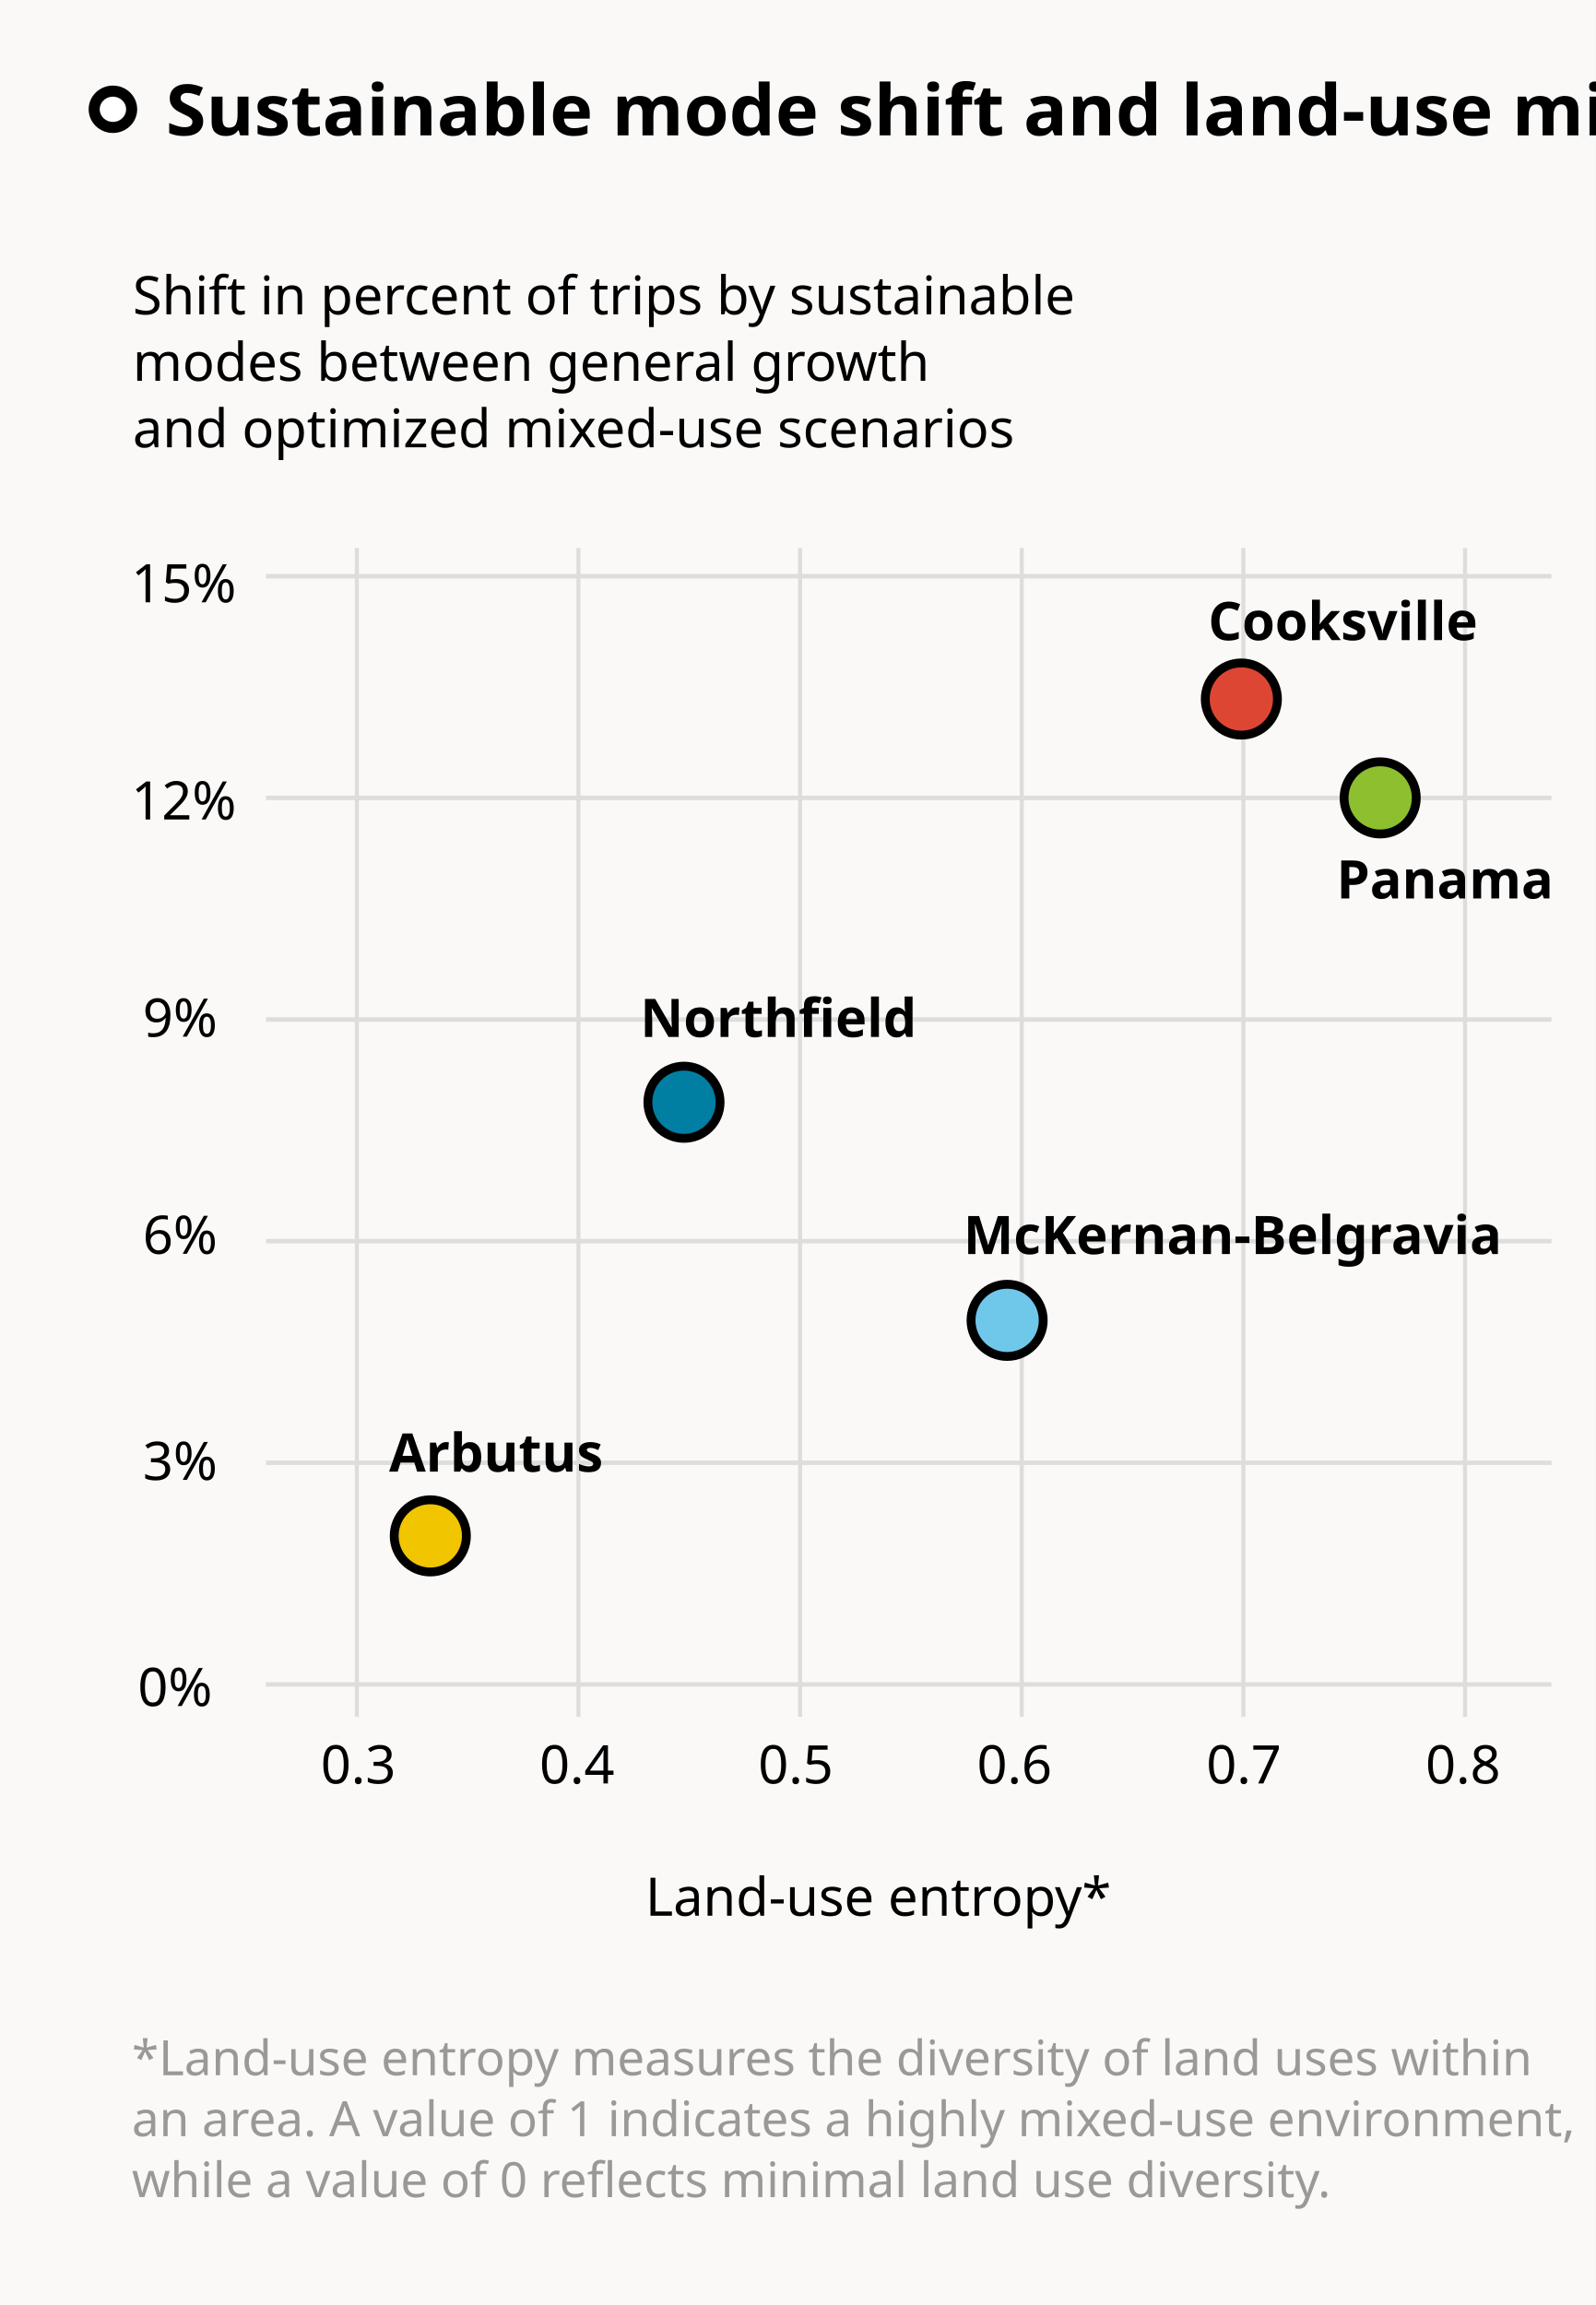
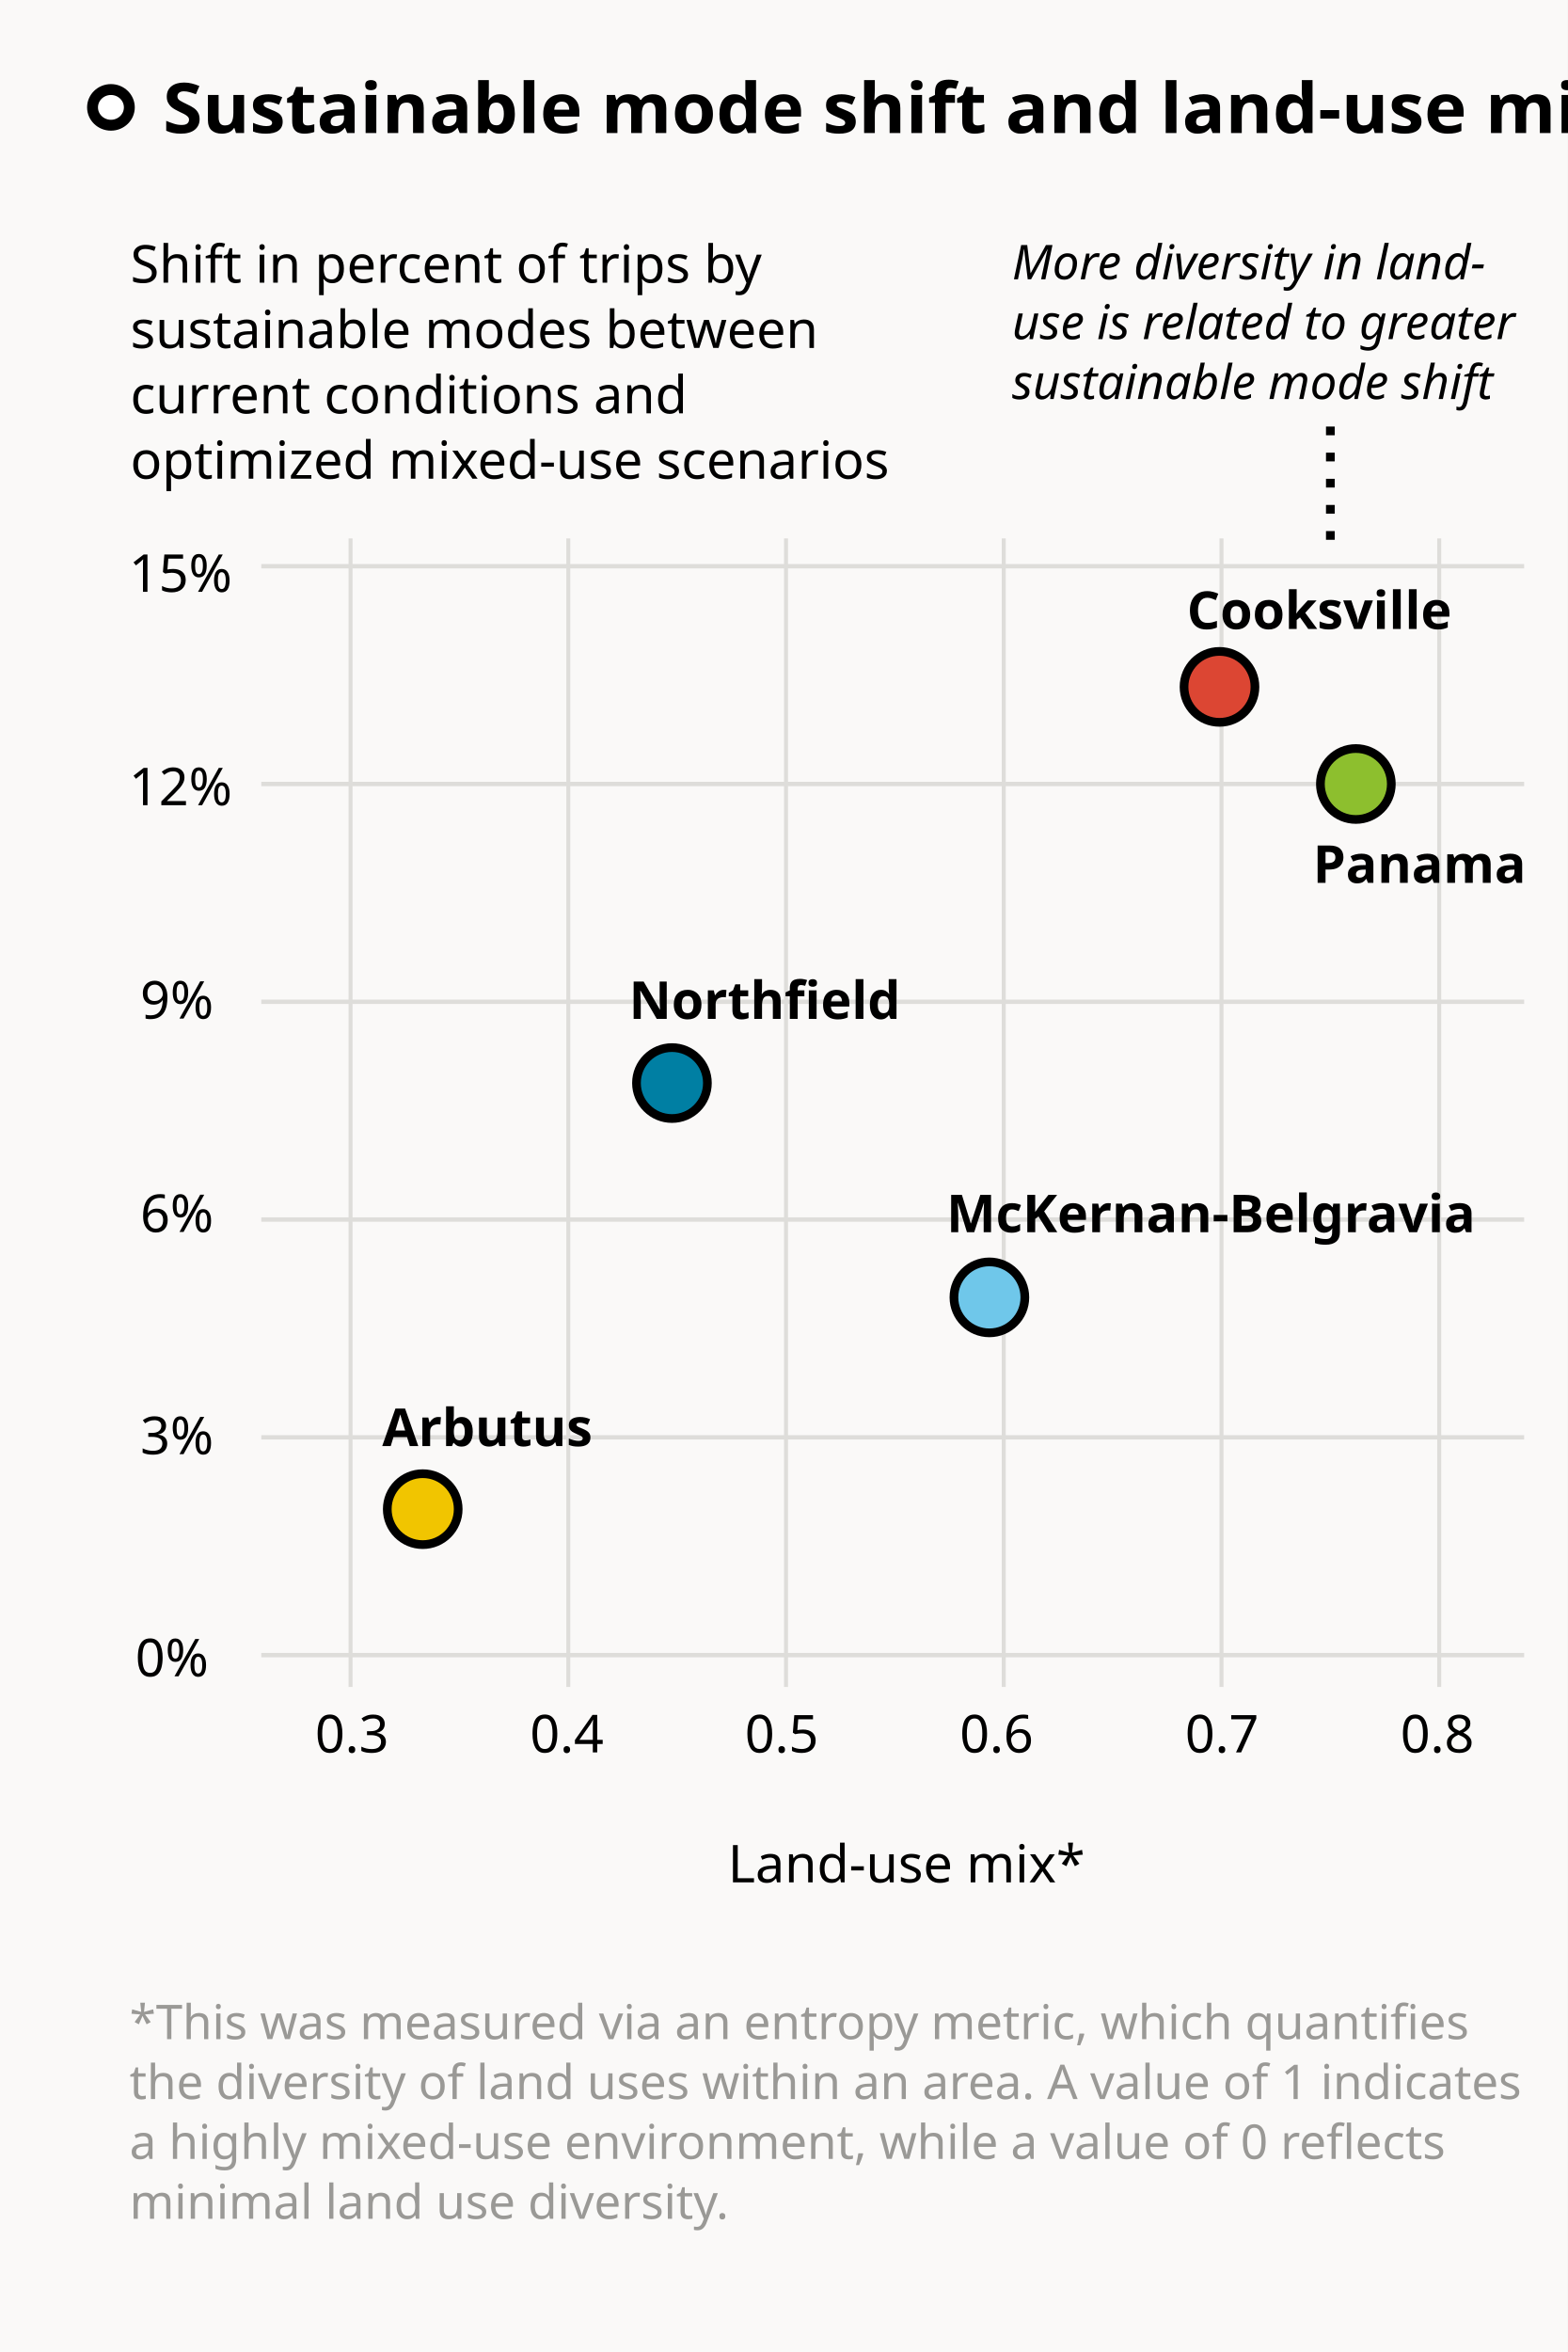
- <svg xmlns="http://www.w3.org/2000/svg" class="main-svg" width="360" height="520" viewBox="0 0 360 520" version="1.1" id="svg145">
+ <svg xmlns="http://www.w3.org/2000/svg" class="main-svg" width="360" height="540" viewBox="0 0 360 540" version="1.1" id="svg145">
  <defs id="defs-a2c016">
    <g class="clips" id="g5">
      <clipPath id="clipa2c016xyplot" class="plotclip">
        <rect width="451" height="320" id="rect2" x="0" y="0" />
      </clipPath>
      <clipPath class="axesclip" id="clipa2c016x">
        <rect x="36" y="0" width="451" height="500" id="rect3" />
      </clipPath>
      <clipPath class="axesclip" id="clipa2c016y">
        <rect x="0" y="100" width="720" height="320" id="rect4" />
      </clipPath>
      <clipPath class="axesclip" id="clipa2c016xy">
        <rect x="36" y="100" width="451" height="320" id="rect5" />
      </clipPath>
    </g>
    <clipPath id="clip22f19fxyplot" class="plotclip">
      <rect width="434" height="320" id="rect2-3" x="0" y="0" />
    </clipPath>
  </defs>
  <g class="shapelayer" id="g12" transform="matrix(1.310493,0,0,1.17677,11.53684,-48.28325)" />
  <g class="imagelayer" id="g13" transform="matrix(1.310493,0,0,1.17677,11.53684,-48.28325)" />
  <g class="x" id="g15" transform="matrix(1.310493,0,0,1.17677,11.53684,-48.28325)" />
  <g class="y" id="g16" transform="matrix(1.310493,0,0,1.17677,11.53684,-48.28325)" />
  <g class="shapelayer" id="g30" transform="matrix(1.310493,0,0,1.17677,11.53684,-48.28325)" />
  <g class="imagelayer" id="g31" transform="matrix(1.310493,0,0,1.17677,11.53684,-48.28325)" />
  <path class="xlines-below" id="path32" d="" style="stroke-width:1.242" />
  <path class="ylines-below" id="path33" d="" style="stroke-width:1.242" />
  <g id="layer1">
-     <rect style="fill:#faf9f8;fill-opacity:1;fill-rule:evenodd;stroke:none;stroke-width:1;stroke-linecap:round;stroke-linejoin:round;stroke-dasharray:none;stroke-opacity:1" id="rect25" width="360" height="520" x="0" y="0" rx="0" ry="0" />
-     <text id="text237-0-6-6-6-4-6-5" xml:space="preserve" x="29.945" y="70.909" style="font-style:normal;font-variant:normal;font-weight:normal;font-stretch:normal;font-size:12px;font-family:'Inter 24pt';-inkscape-font-specification:'Inter 24pt, Normal';font-variant-ligatures:normal;font-variant-caps:normal;font-variant-numeric:normal;font-variant-east-asian:normal;fill:#000000;stroke-width:1.333">
-       <tspan x="29.945" y="70.909" style="font-style:normal;font-variant:normal;font-weight:normal;font-stretch:normal;font-size:12px;font-family:'Inter 24pt';-inkscape-font-specification:'Inter 24pt, Normal';font-variant-ligatures:normal;font-variant-caps:normal;font-variant-numeric:normal;font-variant-east-asian:normal;fill:#000000;stroke-width:1.333" id="tspan6">Shift in percent of trips by sustainable </tspan>
-       <tspan x="29.945" y="85.909" style="font-style:normal;font-variant:normal;font-weight:normal;font-stretch:normal;font-size:12px;font-family:'Inter 24pt';-inkscape-font-specification:'Inter 24pt, Normal';font-variant-ligatures:normal;font-variant-caps:normal;font-variant-numeric:normal;font-variant-east-asian:normal;fill:#000000;stroke-width:1.333" id="tspan3">modes between general growth</tspan>
-       <tspan x="29.945" y="100.909" style="font-style:normal;font-variant:normal;font-weight:normal;font-stretch:normal;font-size:12px;font-family:'Inter 24pt';-inkscape-font-specification:'Inter 24pt, Normal';font-variant-ligatures:normal;font-variant-caps:normal;font-variant-numeric:normal;font-variant-east-asian:normal;fill:#000000;stroke-width:1.333" id="tspan5">and optimized mixed-use scenarios</tspan>
+     <rect style="fill:#faf9f8;fill-opacity:1;fill-rule:evenodd;stroke:none;stroke-width:1;stroke-linecap:round;stroke-linejoin:round;stroke-dasharray:none;stroke-opacity:1" id="rect25" width="360" height="540" x="0" y="0" rx="0" ry="0" />
+     <text id="text237-0-6-6-6-4-6-5" xml:space="preserve" x="29.945" y="64.899" style="font-style:normal;font-variant:normal;font-weight:normal;font-stretch:normal;font-size:12px;font-family:'Inter 24pt';-inkscape-font-specification:'Inter 24pt, Normal';font-variant-ligatures:normal;font-variant-caps:normal;font-variant-numeric:normal;font-variant-east-asian:normal;fill:#000000;stroke-width:1.333">
+       <tspan x="29.945" y="64.899" style="font-style:normal;font-variant:normal;font-weight:normal;font-stretch:normal;font-size:12px;font-family:'Inter 24pt';-inkscape-font-specification:'Inter 24pt, Normal';font-variant-ligatures:normal;font-variant-caps:normal;font-variant-numeric:normal;font-variant-east-asian:normal;fill:#000000;stroke-width:1.333" id="tspan6">Shift in percent of trips by </tspan>
+       <tspan x="29.945" y="79.899" style="font-style:normal;font-variant:normal;font-weight:normal;font-stretch:normal;font-size:12px;font-family:'Inter 24pt';-inkscape-font-specification:'Inter 24pt, Normal';font-variant-ligatures:normal;font-variant-caps:normal;font-variant-numeric:normal;font-variant-east-asian:normal;fill:#000000;stroke-width:1.333" id="tspan3">sustainable modes between </tspan>
+       <tspan x="29.945" y="94.899" style="font-style:normal;font-variant:normal;font-weight:normal;font-stretch:normal;font-size:12px;font-family:'Inter 24pt';-inkscape-font-specification:'Inter 24pt, Normal';font-variant-ligatures:normal;font-variant-caps:normal;font-variant-numeric:normal;font-variant-east-asian:normal;fill:#000000;stroke-width:1.333" id="tspan5">current conditions and </tspan>
+       <tspan x="29.945" y="109.899" style="font-style:normal;font-variant:normal;font-weight:normal;font-stretch:normal;font-size:12px;font-family:'Inter 24pt';-inkscape-font-specification:'Inter 24pt, Normal';font-variant-ligatures:normal;font-variant-caps:normal;font-variant-numeric:normal;font-variant-east-asian:normal;fill:#000000;stroke-width:1.333" id="tspan14">optimized mixed-use scenarios</tspan>
    </text>
-     <text id="text237-0-6-6-6-4-6-5-6" xml:space="preserve" x="145.593" y="432.179" style="font-style:normal;font-variant:normal;font-weight:normal;font-stretch:normal;font-size:12px;font-family:'Inter 24pt';-inkscape-font-specification:'Inter 24pt, Normal';font-variant-ligatures:normal;font-variant-caps:normal;font-variant-numeric:normal;font-variant-east-asian:normal;fill:#000000;stroke-width:1.333">
-       <tspan x="145.593" y="432.179" style="font-style:normal;font-variant:normal;font-weight:normal;font-stretch:normal;font-size:12px;font-family:'Inter 24pt';-inkscape-font-specification:'Inter 24pt, Normal';font-variant-ligatures:normal;font-variant-caps:normal;font-variant-numeric:normal;font-variant-east-asian:normal;fill:#000000;stroke-width:1.333" id="tspan6-9">Land-use entropy*</tspan>
+     <text id="text237-0-6-6-6-4-6-5-6" xml:space="preserve" x="167.16" y="432.179" style="font-style:normal;font-variant:normal;font-weight:normal;font-stretch:normal;font-size:12px;font-family:'Inter 24pt';-inkscape-font-specification:'Inter 24pt, Normal';font-variant-ligatures:normal;font-variant-caps:normal;font-variant-numeric:normal;font-variant-east-asian:normal;fill:#000000;stroke-width:1.333">
+       <tspan x="167.16" y="432.179" style="font-style:normal;font-variant:normal;font-weight:normal;font-stretch:normal;font-size:12px;font-family:'Inter 24pt';-inkscape-font-specification:'Inter 24pt, Normal';font-variant-ligatures:normal;font-variant-caps:normal;font-variant-numeric:normal;font-variant-east-asian:normal;fill:#000000;stroke-width:1.333" id="tspan6-9">Land-use mix*</tspan>
    </text>
    <text id="text237-0-6-6-6-4-6-5-6-2" xml:space="preserve" x="72.346" y="402.34" style="font-style:normal;font-variant:normal;font-weight:normal;font-stretch:normal;font-size:12px;font-family:'Inter 24pt';-inkscape-font-specification:'Inter 24pt, Normal';font-variant-ligatures:normal;font-variant-caps:normal;font-variant-numeric:normal;font-variant-east-asian:normal;fill:#000000;stroke-width:1.333">
      <tspan x="72.346" y="402.34" style="font-style:normal;font-variant:normal;font-weight:normal;font-stretch:normal;font-size:12px;font-family:'Inter 24pt';-inkscape-font-specification:'Inter 24pt, Normal';font-variant-ligatures:normal;font-variant-caps:normal;font-variant-numeric:normal;font-variant-east-asian:normal;fill:#000000;stroke-width:1.333" id="tspan6-9-7">0.3</tspan>
    </text>
    <text id="text237-0-6-6-6-4-6-5-6-2-06" xml:space="preserve" x="31.062" y="384.867" style="font-style:normal;font-variant:normal;font-weight:normal;font-stretch:normal;font-size:12px;font-family:'Inter 24pt';-inkscape-font-specification:'Inter 24pt, Normal';font-variant-ligatures:normal;font-variant-caps:normal;font-variant-numeric:normal;font-variant-east-asian:normal;fill:#000000;stroke-width:1.333">
      <tspan x="31.062" y="384.867" style="font-style:normal;font-variant:normal;font-weight:normal;font-stretch:normal;font-size:12px;font-family:'Inter 24pt';-inkscape-font-specification:'Inter 24pt, Normal';font-variant-ligatures:normal;font-variant-caps:normal;font-variant-numeric:normal;font-variant-east-asian:normal;fill:#000000;stroke-width:1.333" id="tspan6-9-7-32">0%</tspan>
    </text>
    <text id="text237-0-6-6-6-4-6-5-6-2-06-6" xml:space="preserve" x="32.21" y="333.859" style="font-style:normal;font-variant:normal;font-weight:normal;font-stretch:normal;font-size:12px;font-family:'Inter 24pt';-inkscape-font-specification:'Inter 24pt, Normal';font-variant-ligatures:normal;font-variant-caps:normal;font-variant-numeric:normal;font-variant-east-asian:normal;fill:#000000;stroke-width:1.333">
      <tspan x="32.21" y="333.859" style="font-style:normal;font-variant:normal;font-weight:normal;font-stretch:normal;font-size:12px;font-family:'Inter 24pt';-inkscape-font-specification:'Inter 24pt, Normal';font-variant-ligatures:normal;font-variant-caps:normal;font-variant-numeric:normal;font-variant-east-asian:normal;fill:#000000;stroke-width:1.333" id="tspan6-9-7-32-1">3%</tspan>
    </text>
    <text id="text237-0-6-6-6-4-6-5-6-2-06-6-5" xml:space="preserve" x="32.21" y="282.852" style="font-style:normal;font-variant:normal;font-weight:normal;font-stretch:normal;font-size:12px;font-family:'Inter 24pt';-inkscape-font-specification:'Inter 24pt, Normal';font-variant-ligatures:normal;font-variant-caps:normal;font-variant-numeric:normal;font-variant-east-asian:normal;fill:#000000;stroke-width:1.333">
      <tspan x="32.21" y="282.852" style="font-style:normal;font-variant:normal;font-weight:normal;font-stretch:normal;font-size:12px;font-family:'Inter 24pt';-inkscape-font-specification:'Inter 24pt, Normal';font-variant-ligatures:normal;font-variant-caps:normal;font-variant-numeric:normal;font-variant-east-asian:normal;fill:#000000;stroke-width:1.333" id="tspan6-9-7-32-1-4">6%</tspan>
    </text>
    <text id="text237-0-6-6-6-4-6-5-6-2-06-6-5-6" xml:space="preserve" x="32.21" y="233.859" style="font-style:normal;font-variant:normal;font-weight:normal;font-stretch:normal;font-size:12px;font-family:'Inter 24pt';-inkscape-font-specification:'Inter 24pt, Normal';font-variant-ligatures:normal;font-variant-caps:normal;font-variant-numeric:normal;font-variant-east-asian:normal;fill:#000000;stroke-width:1.333">
      <tspan x="32.21" y="233.859" style="font-style:normal;font-variant:normal;font-weight:normal;font-stretch:normal;font-size:12px;font-family:'Inter 24pt';-inkscape-font-specification:'Inter 24pt, Normal';font-variant-ligatures:normal;font-variant-caps:normal;font-variant-numeric:normal;font-variant-east-asian:normal;fill:#000000;stroke-width:1.333" id="tspan6-9-7-32-1-4-5">9%</tspan>
    </text>
    <text id="text237-0-6-6-6-4-6-5-6-2-06-6-5-6-9" xml:space="preserve" x="29.607" y="184.867" style="font-style:normal;font-variant:normal;font-weight:normal;font-stretch:normal;font-size:12px;font-family:'Inter 24pt';-inkscape-font-specification:'Inter 24pt, Normal';font-variant-ligatures:normal;font-variant-caps:normal;font-variant-numeric:normal;font-variant-east-asian:normal;fill:#000000;stroke-width:1.333">
      <tspan x="29.607" y="184.867" style="font-style:normal;font-variant:normal;font-weight:normal;font-stretch:normal;font-size:12px;font-family:'Inter 24pt';-inkscape-font-specification:'Inter 24pt, Normal';font-variant-ligatures:normal;font-variant-caps:normal;font-variant-numeric:normal;font-variant-east-asian:normal;fill:#000000;stroke-width:1.333" id="tspan6-9-7-32-1-4-5-3">12%</tspan>
    </text>
    <text id="text237-0-6-6-6-4-6-5-6-2-06-6-5-6-9-2" xml:space="preserve" x="29.596" y="135.874" style="font-style:normal;font-variant:normal;font-weight:normal;font-stretch:normal;font-size:12px;font-family:'Inter 24pt';-inkscape-font-specification:'Inter 24pt, Normal';font-variant-ligatures:normal;font-variant-caps:normal;font-variant-numeric:normal;font-variant-east-asian:normal;fill:#000000;stroke-width:1.333">
      <tspan x="29.596" y="135.874" style="font-style:normal;font-variant:normal;font-weight:normal;font-stretch:normal;font-size:12px;font-family:'Inter 24pt';-inkscape-font-specification:'Inter 24pt, Normal';font-variant-ligatures:normal;font-variant-caps:normal;font-variant-numeric:normal;font-variant-east-asian:normal;fill:#000000;stroke-width:1.333" id="tspan6-9-7-32-1-4-5-3-9">15%</tspan>
    </text>
    <text id="text237-0-6-6-6-4-7" xml:space="preserve" x="36.835" y="31.009" style="font-style:normal;font-variant:normal;font-weight:normal;font-stretch:normal;font-size:16.249px;font-family:'Inter 24pt';-inkscape-font-specification:'Inter 24pt, Normal';font-variant-ligatures:normal;font-variant-caps:normal;font-variant-numeric:normal;font-variant-east-asian:normal;fill:#000000;stroke-width:1.333" transform="scale(1.015575,0.9846636)">
      <tspan x="36.835" y="31.009" style="font-style:normal;font-variant:normal;font-weight:bold;font-stretch:normal;font-size:16.249px;font-family:'Inter 24pt';-inkscape-font-specification:'Inter 24pt, Bold';font-variant-ligatures:normal;font-variant-caps:normal;font-variant-numeric:normal;font-variant-east-asian:normal;fill:#000000;stroke-width:1.333" id="tspan1">Sustainable mode shift and land-use mix</tspan>
    </text>
    <rect style="fill:#ffffff;fill-opacity:1;fill-rule:evenodd;stroke:#000000;stroke-width:2.5;stroke-linecap:round;stroke-linejoin:round;stroke-dasharray:none;stroke-dashoffset:0" id="rect1-6" width="8.449" height="8.191" x="21.25" y="20.559" rx="4.224" ry="4.096" />
    <text id="text237-0-6-6-6-4-6-5-6-2-0" xml:space="preserve" x="121.691" y="402.34" style="font-style:normal;font-variant:normal;font-weight:normal;font-stretch:normal;font-size:12px;font-family:'Inter 24pt';-inkscape-font-specification:'Inter 24pt, Normal';font-variant-ligatures:normal;font-variant-caps:normal;font-variant-numeric:normal;font-variant-east-asian:normal;fill:#000000;stroke-width:1.333">
      <tspan x="121.691" y="402.34" style="font-style:normal;font-variant:normal;font-weight:normal;font-stretch:normal;font-size:12px;font-family:'Inter 24pt';-inkscape-font-specification:'Inter 24pt, Normal';font-variant-ligatures:normal;font-variant-caps:normal;font-variant-numeric:normal;font-variant-east-asian:normal;fill:#000000;stroke-width:1.333" id="tspan6-9-7-6">0.4</tspan>
    </text>
    <text id="text237-0-6-6-6-4-6-5-6-2-6" xml:space="preserve" x="171.036" y="402.34" style="font-style:normal;font-variant:normal;font-weight:normal;font-stretch:normal;font-size:12px;font-family:'Inter 24pt';-inkscape-font-specification:'Inter 24pt, Normal';font-variant-ligatures:normal;font-variant-caps:normal;font-variant-numeric:normal;font-variant-east-asian:normal;fill:#000000;stroke-width:1.333">
      <tspan x="171.036" y="402.34" style="font-style:normal;font-variant:normal;font-weight:normal;font-stretch:normal;font-size:12px;font-family:'Inter 24pt';-inkscape-font-specification:'Inter 24pt, Normal';font-variant-ligatures:normal;font-variant-caps:normal;font-variant-numeric:normal;font-variant-east-asian:normal;fill:#000000;stroke-width:1.333" id="tspan6-9-7-1">0.5</tspan>
    </text>
    <text id="text237-0-6-6-6-4-6-5-6-2-7" xml:space="preserve" x="220.38" y="402.34" style="font-style:normal;font-variant:normal;font-weight:normal;font-stretch:normal;font-size:12px;font-family:'Inter 24pt';-inkscape-font-specification:'Inter 24pt, Normal';font-variant-ligatures:normal;font-variant-caps:normal;font-variant-numeric:normal;font-variant-east-asian:normal;fill:#000000;stroke-width:1.333">
      <tspan x="220.38" y="402.34" style="font-style:normal;font-variant:normal;font-weight:normal;font-stretch:normal;font-size:12px;font-family:'Inter 24pt';-inkscape-font-specification:'Inter 24pt, Normal';font-variant-ligatures:normal;font-variant-caps:normal;font-variant-numeric:normal;font-variant-east-asian:normal;fill:#000000;stroke-width:1.333" id="tspan6-9-7-9">0.6</tspan>
    </text>
    <text id="text237-0-6-6-6-4-6-5-6-2-02" xml:space="preserve" x="272.134" y="402.34" style="font-style:normal;font-variant:normal;font-weight:normal;font-stretch:normal;font-size:12px;font-family:'Inter 24pt';-inkscape-font-specification:'Inter 24pt, Normal';font-variant-ligatures:normal;font-variant-caps:normal;font-variant-numeric:normal;font-variant-east-asian:normal;fill:#000000;stroke-width:1.333">
      <tspan x="272.134" y="402.34" style="font-style:normal;font-variant:normal;font-weight:normal;font-stretch:normal;font-size:12px;font-family:'Inter 24pt';-inkscape-font-specification:'Inter 24pt, Normal';font-variant-ligatures:normal;font-variant-caps:normal;font-variant-numeric:normal;font-variant-east-asian:normal;fill:#000000;stroke-width:1.333" id="tspan6-9-7-3">0.7</tspan>
    </text>
    <text id="text237-0-6-6-6-4-6-5-6-2-5" xml:space="preserve" x="321.583" y="402.34" style="font-style:normal;font-variant:normal;font-weight:normal;font-stretch:normal;font-size:12px;font-family:'Inter 24pt';-inkscape-font-specification:'Inter 24pt, Normal';font-variant-ligatures:normal;font-variant-caps:normal;font-variant-numeric:normal;font-variant-east-asian:normal;fill:#000000;stroke-width:1.333">
      <tspan x="321.583" y="402.34" style="font-style:normal;font-variant:normal;font-weight:normal;font-stretch:normal;font-size:12px;font-family:'Inter 24pt';-inkscape-font-specification:'Inter 24pt, Normal';font-variant-ligatures:normal;font-variant-caps:normal;font-variant-numeric:normal;font-variant-east-asian:normal;fill:#000000;stroke-width:1.333" id="tspan6-9-7-92">0.8</tspan>
    </text>
    <text xml:space="preserve" style="font-style:normal;font-variant:normal;font-weight:normal;font-stretch:normal;font-size:15px;line-height:0.2;font-family:'Inter 24pt';-inkscape-font-specification:'Inter 24pt, Normal';font-variant-ligatures:normal;font-variant-caps:normal;font-variant-numeric:normal;font-variant-east-asian:normal;text-align:start;writing-mode:lr-tb;direction:ltr;text-anchor:start;vector-effect:none;fill:#000000;fill-opacity:1;stroke:#007fa3;stroke-width:1.211;stroke-linecap:butt;stroke-linejoin:miter;stroke-miterlimit:4;stroke-dasharray:none;stroke-dashoffset:0;stroke-opacity:1;-inkscape-stroke:none;stop-color:#000000" x="-31.636" y="13.654" id="text146" transform="scale(1.012438,0.9877148)">
      <tspan id="tspan146" style="font-style:normal;font-variant:normal;font-weight:normal;font-stretch:normal;font-size:15px;font-family:'Inter 24pt';-inkscape-font-specification:'Inter 24pt, Normal';font-variant-ligatures:normal;font-variant-caps:normal;font-variant-numeric:normal;font-variant-east-asian:normal;vector-effect:none;fill:#000000;fill-opacity:1;stroke-width:1.211;stroke-linecap:butt;stroke-linejoin:miter;stroke-miterlimit:4;stroke-dasharray:none;stroke-dashoffset:0;stroke-opacity:1;-inkscape-stroke:none;stop-color:#000000;stop-opacity:1" x="-31.636" y="13.654" />
    </text>
    <text xml:space="preserve" style="font-style:normal;font-variant:normal;font-weight:normal;font-stretch:normal;font-size:15px;line-height:0.2;font-family:'Inter 24pt';-inkscape-font-specification:'Inter 24pt, Normal';font-variant-ligatures:normal;font-variant-caps:normal;font-variant-numeric:normal;font-variant-east-asian:normal;text-align:start;writing-mode:lr-tb;direction:ltr;text-anchor:start;opacity:0.8;vector-effect:none;fill:#2a3f5f;fill-opacity:1;stroke:#007fa3;stroke-width:1.211;stroke-linecap:butt;stroke-linejoin:miter;stroke-miterlimit:4;stroke-dasharray:none;stroke-dashoffset:0;stroke-opacity:1;-inkscape-stroke:none;stop-color:#000000" x="17.177" y="13.654" id="text161" transform="scale(1.012438,0.9877148)">
      <tspan id="tspan160" style="font-style:normal;font-variant:normal;font-weight:normal;font-stretch:normal;font-size:15px;font-family:'Inter 24pt';-inkscape-font-specification:'Inter 24pt, Normal';font-variant-ligatures:normal;font-variant-caps:normal;font-variant-numeric:normal;font-variant-east-asian:normal;vector-effect:none;fill:#2a3f5f;fill-opacity:1;stroke-width:1.211;stroke-linecap:butt;stroke-linejoin:miter;stroke-miterlimit:4;stroke-dasharray:none;stroke-dashoffset:0;stroke-opacity:1;-inkscape-stroke:none;stop-color:#000000;stop-opacity:1" x="17.177" y="13.654" />
    </text>
    <g class="layer-subplot" id="g14" transform="matrix(1.170691,0,0,1.195047,113.3315,-57.50467)">
      <g class="shapelayer" id="g12-5" />
      <g class="imagelayer" id="g13-3" />
    </g>
    <g class="minor-gridlayer" id="g17" transform="matrix(1.170691,0,0,1.195047,113.3315,-57.50467)">
      <g class="x" id="g15-5" />
      <g class="y" id="g16-6" />
    </g>
    <g class="layer-between" id="g31-1" transform="matrix(1.170691,0,0,1.195047,113.3315,-57.50467)">
      <g class="shapelayer" id="g29" />
      <g class="imagelayer" id="g30-8" />
    </g>
    <path class="xlines-below" id="path31" d="" style="stroke-width:1.183" />
    <path class="ylines-below" id="path32-7" d="" style="stroke-width:1.183" />
    <g class="zerolinelayer-above" id="g63" transform="matrix(1.170691,0,0,1.195047,113.3315,-57.50467)" />
    <g class="overlines-above" id="g64-9" transform="matrix(1.170691,0,0,1.195047,113.3315,-57.50467)" />
    <g class="overaxes-above" id="g81-0" transform="matrix(1.170691,0,0,1.195047,113.3315,-57.50467)" />
    <text id="text237-0-6-6-6-9-1-1-7-5-7-0-1" xml:space="preserve" x="29.742" y="468.169" style="font-style:normal;font-variant:normal;font-weight:normal;font-stretch:normal;font-size:11px;font-family:'Inter 24pt';-inkscape-font-specification:'Inter 24pt, Normal';font-variant-ligatures:normal;font-variant-caps:normal;font-variant-numeric:normal;font-variant-east-asian:normal;fill:#000000;stroke-width:1.333">
-       <tspan x="29.742" y="468.169" style="font-style:normal;font-size:11px;text-align:start;text-anchor:start;fill:#9a9996;stroke-width:1.333" id="tspan13">*Land-use entropy measures the diversity of land uses within </tspan>
-       <tspan x="29.742" y="481.919" style="font-style:normal;font-size:11px;text-align:start;text-anchor:start;fill:#9a9996;stroke-width:1.333" id="tspan14">an area. A value of 1 indicates a highly mixed-use environment, </tspan>
-       <tspan x="29.742" y="495.669" style="font-style:normal;font-size:11px;text-align:start;text-anchor:start;fill:#9a9996;stroke-width:1.333" id="tspan22">while a value of 0 reflects minimal land use diversity. </tspan>
+       <tspan x="29.742" y="468.169" style="font-style:normal;font-size:11px;text-align:start;text-anchor:start;fill:#9a9996;stroke-width:1.333" id="tspan4">*This was measured via an entropy metric, which quantifies </tspan>
+       <tspan x="29.742" y="481.919" style="font-style:normal;font-size:11px;text-align:start;text-anchor:start;fill:#9a9996;stroke-width:1.333" id="tspan7">the diversity of land uses within an area. A value of 1 indicates </tspan>
+       <tspan x="29.742" y="495.669" style="font-style:normal;font-size:11px;text-align:start;text-anchor:start;fill:#9a9996;stroke-width:1.333" id="tspan8">a highly mixed-use environment, while a value of 0 reflects </tspan>
+       <tspan x="29.742" y="509.419" style="font-style:normal;font-size:11px;text-align:start;text-anchor:start;fill:#9a9996;stroke-width:1.333" id="tspan11">minimal land use diversity. </tspan>
    </text>
    <g id="g7" transform="matrix(1,0,0,1.19861,-50,-56.17445)" style="stroke-width:0.913">
      <path style="fill:none;stroke:#deddda;stroke-width:0.913px;stroke-linecap:butt;stroke-linejoin:miter;stroke-opacity:1" d="M 130.5,150 V 370" id="path6" />
      <path style="fill:none;stroke:#deddda;stroke-width:0.913px;stroke-linecap:butt;stroke-linejoin:miter;stroke-opacity:1" d="M 180.5,150 V 370" id="path6-8" />
      <path style="fill:none;stroke:#deddda;stroke-width:0.913px;stroke-linecap:butt;stroke-linejoin:miter;stroke-opacity:1" d="M 230.5,150 V 370" id="path6-7" />
      <path style="fill:none;stroke:#deddda;stroke-width:0.913px;stroke-linecap:butt;stroke-linejoin:miter;stroke-opacity:1" d="M 280.5,150 V 370" id="path6-6" />
      <path style="fill:none;stroke:#deddda;stroke-width:0.913px;stroke-linecap:butt;stroke-linejoin:miter;stroke-opacity:1" d="M 330.5,150 V 370" id="path6-2" />
      <path style="fill:none;stroke:#deddda;stroke-width:0.913px;stroke-linecap:butt;stroke-linejoin:miter;stroke-opacity:1" d="M 380.5,150 V 370" id="path6-3" />
    </g>
    <g id="g8" transform="translate(-50,-20)">
      <path style="fill:none;stroke:#deddda;stroke-width:1px;stroke-linecap:butt;stroke-linejoin:miter;stroke-opacity:1" d="M 400,350 H 110" id="path6-3-9" />
      <path style="fill:none;stroke:#deddda;stroke-width:1px;stroke-linecap:butt;stroke-linejoin:miter;stroke-opacity:1" d="M 400,300 H 110" id="path6-3-9-7" />
      <path style="fill:none;stroke:#deddda;stroke-width:1px;stroke-linecap:butt;stroke-linejoin:miter;stroke-opacity:1" d="M 400,400 H 110" id="path6-3-9-9" />
      <path style="fill:none;stroke:#deddda;stroke-width:1px;stroke-linecap:butt;stroke-linejoin:miter;stroke-opacity:1" d="M 400,250 H 110" id="path6-3-9-4" />
      <path style="fill:none;stroke:#deddda;stroke-width:1px;stroke-linecap:butt;stroke-linejoin:miter;stroke-opacity:1" d="M 400,200 H 110" id="path6-3-9-0" />
      <path style="fill:none;stroke:#deddda;stroke-width:1px;stroke-linecap:butt;stroke-linejoin:miter;stroke-opacity:1" d="M 400,150 H 110" id="path6-3-9-6" />
    </g>
    <circle style="fill:#f1c500;fill-opacity:1;fill-rule:evenodd;stroke:#000000;stroke-width:2;stroke-linecap:round;stroke-linejoin:round;stroke-dasharray:none" id="path8" cx="97.075" cy="346.489" r="8.142" />
    <text id="text237-0-6-6-6-4-6-5-6-2-04" xml:space="preserve" x="87.774" y="332" style="font-style:normal;font-variant:normal;font-weight:bold;font-stretch:normal;font-size:12px;font-family:'Inter 24pt';-inkscape-font-specification:'Inter 24pt, Bold';font-variant-ligatures:normal;font-variant-caps:normal;font-variant-numeric:normal;font-variant-east-asian:normal;fill:#000000;stroke-width:1.333">
      <tspan x="87.774" y="332" style="font-style:normal;font-variant:normal;font-weight:bold;font-stretch:normal;font-size:12px;font-family:'Inter 24pt';-inkscape-font-specification:'Inter 24pt, Bold';font-variant-ligatures:normal;font-variant-caps:normal;font-variant-numeric:normal;font-variant-east-asian:normal;fill:#000000;stroke-width:1.333" id="tspan6-9-7-2">Arbutus</tspan>
    </text>
    <circle style="fill:#6fc7ea;fill-opacity:1;fill-rule:evenodd;stroke:#000000;stroke-width:2;stroke-linecap:round;stroke-linejoin:round;stroke-dasharray:none" id="path8-6" cx="227.202" cy="297.866" r="8.142" />
    <text id="text237-0-6-6-6-4-6-5-6-2-04-2" xml:space="preserve" x="217.345" y="282.901" style="font-style:normal;font-variant:normal;font-weight:bold;font-stretch:normal;font-size:12px;font-family:'Inter 24pt';-inkscape-font-specification:'Inter 24pt, Bold';font-variant-ligatures:normal;font-variant-caps:normal;font-variant-numeric:normal;font-variant-east-asian:normal;fill:#000000;stroke-width:1.333">
      <tspan x="217.345" y="282.901" style="font-style:normal;font-variant:normal;font-weight:bold;font-stretch:normal;font-size:12px;font-family:'Inter 24pt';-inkscape-font-specification:'Inter 24pt, Bold';font-variant-ligatures:normal;font-variant-caps:normal;font-variant-numeric:normal;font-variant-east-asian:normal;fill:#000000;stroke-width:1.333" id="tspan6-9-7-2-5">McKernan-Belgravia</tspan>
    </text>
    <circle style="fill:#8dbf2e;fill-opacity:1;fill-rule:evenodd;stroke:#000000;stroke-width:2;stroke-linecap:round;stroke-linejoin:round;stroke-dasharray:none" id="path8-6-0" cx="311.358" cy="180" r="8.142" />
    <text id="text237-0-6-6-6-4-6-5-6-2-04-2-2" xml:space="preserve" x="301.5" y="202.688" style="font-style:normal;font-variant:normal;font-weight:bold;font-stretch:normal;font-size:12px;font-family:'Inter 24pt';-inkscape-font-specification:'Inter 24pt, Bold';font-variant-ligatures:normal;font-variant-caps:normal;font-variant-numeric:normal;font-variant-east-asian:normal;fill:#000000;stroke-width:1.333">
      <tspan x="301.5" y="202.688" style="font-style:normal;font-variant:normal;font-weight:bold;font-stretch:normal;font-size:12px;font-family:'Inter 24pt';-inkscape-font-specification:'Inter 24pt, Bold';font-variant-ligatures:normal;font-variant-caps:normal;font-variant-numeric:normal;font-variant-east-asian:normal;fill:#000000;stroke-width:1.333" id="tspan6-9-7-2-5-9">Panama</tspan>
    </text>
    <circle style="fill:#dc4633;fill-opacity:1;fill-rule:evenodd;stroke:#000000;stroke-width:2;stroke-linecap:round;stroke-linejoin:round;stroke-dasharray:none" id="path8-6-0-3" cx="280.043" cy="157.7" r="8.142" />
    <text id="text237-0-6-6-6-4-6-5-6-2-04-2-2-5" xml:space="preserve" x="272.546" y="144.402" style="font-style:normal;font-variant:normal;font-weight:bold;font-stretch:normal;font-size:12px;font-family:'Inter 24pt';-inkscape-font-specification:'Inter 24pt, Bold';font-variant-ligatures:normal;font-variant-caps:normal;font-variant-numeric:normal;font-variant-east-asian:normal;fill:#000000;stroke-width:1.333">
      <tspan x="272.546" y="144.402" style="font-style:normal;font-variant:normal;font-weight:bold;font-stretch:normal;font-size:12px;font-family:'Inter 24pt';-inkscape-font-specification:'Inter 24pt, Bold';font-variant-ligatures:normal;font-variant-caps:normal;font-variant-numeric:normal;font-variant-east-asian:normal;fill:#000000;stroke-width:1.333" id="tspan6-9-7-2-5-9-1">Cooksville</tspan>
    </text>
    <circle style="fill:#007fa3;fill-opacity:1;fill-rule:evenodd;stroke:#000000;stroke-width:2;stroke-linecap:round;stroke-linejoin:round;stroke-dasharray:none" id="path8-6-0-3-4" cx="154.303" cy="248.662" r="8.142" />
    <text id="text237-0-6-6-6-4-6-5-6-2-04-2-2-5-3" xml:space="preserve" x="144.434" y="233.924" style="font-style:normal;font-variant:normal;font-weight:bold;font-stretch:normal;font-size:12px;font-family:'Inter 24pt';-inkscape-font-specification:'Inter 24pt, Bold';font-variant-ligatures:normal;font-variant-caps:normal;font-variant-numeric:normal;font-variant-east-asian:normal;fill:#000000;stroke-width:1.333">
      <tspan x="144.434" y="233.924" style="font-style:normal;font-variant:normal;font-weight:bold;font-stretch:normal;font-size:12px;font-family:'Inter 24pt';-inkscape-font-specification:'Inter 24pt, Bold';font-variant-ligatures:normal;font-variant-caps:normal;font-variant-numeric:normal;font-variant-east-asian:normal;fill:#000000;stroke-width:1.333" id="tspan6-9-7-2-5-9-1-1">Northfield</tspan>
    </text>
+     <text id="text237-0-6-6-6-4-6-5-6-4" xml:space="preserve" x="232.405" y="64.118" style="font-style:normal;font-variant:normal;font-weight:normal;font-stretch:normal;font-size:11px;font-family:'Inter 24pt';-inkscape-font-specification:'Inter 24pt, Normal';font-variant-ligatures:normal;font-variant-caps:normal;font-variant-numeric:normal;font-variant-east-asian:normal;fill:#000000;stroke-width:1.333">
+       <tspan x="232.405" y="64.118" style="font-style:italic;font-variant:normal;font-weight:normal;font-stretch:normal;font-size:11px;font-family:'Inter 24pt';-inkscape-font-specification:'Inter 24pt, Normal';font-variant-ligatures:normal;font-variant-caps:normal;font-variant-numeric:normal;font-variant-east-asian:normal;fill:#000000;stroke-width:1.333" id="tspan6-9-3">More diversity in land-</tspan>
+       <tspan x="232.405" y="77.868" style="font-style:italic;font-variant:normal;font-weight:normal;font-stretch:normal;font-size:11px;font-family:'Inter 24pt';-inkscape-font-specification:'Inter 24pt, Normal';font-variant-ligatures:normal;font-variant-caps:normal;font-variant-numeric:normal;font-variant-east-asian:normal;fill:#000000;stroke-width:1.333" id="tspan1-2">use is related to greater</tspan>
+       <tspan x="232.405" y="91.618" style="font-style:italic;font-variant:normal;font-weight:normal;font-stretch:normal;font-size:11px;font-family:'Inter 24pt';-inkscape-font-specification:'Inter 24pt, Normal';font-variant-ligatures:normal;font-variant-caps:normal;font-variant-numeric:normal;font-variant-east-asian:normal;fill:#000000;stroke-width:1.333" id="tspan2">sustainable mode shift  </tspan>
+     </text>
+     <path style="fill:none;stroke:#000000;stroke-width:2;stroke-linecap:butt;stroke-linejoin:miter;stroke-dasharray:2, 4;stroke-dashoffset:0;stroke-opacity:1" d="M 305.5,123.931 V 93.933" id="path2" />
  </g>
  <defs id="topdefs-a2c016" />
</svg>
